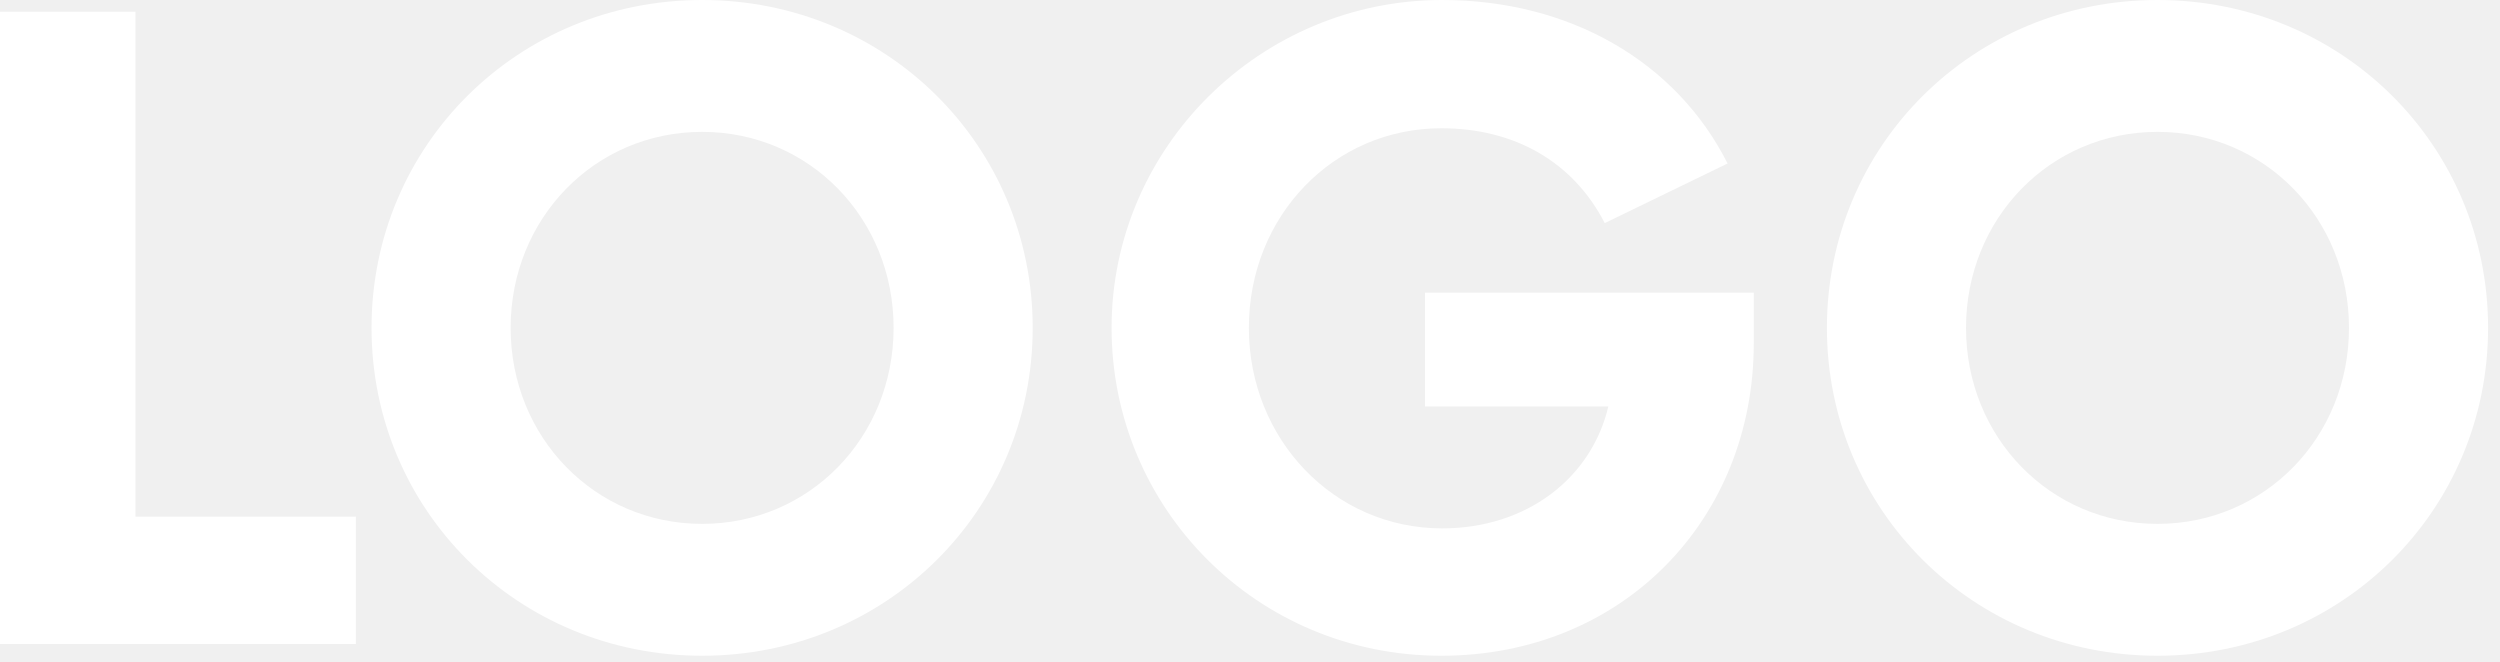
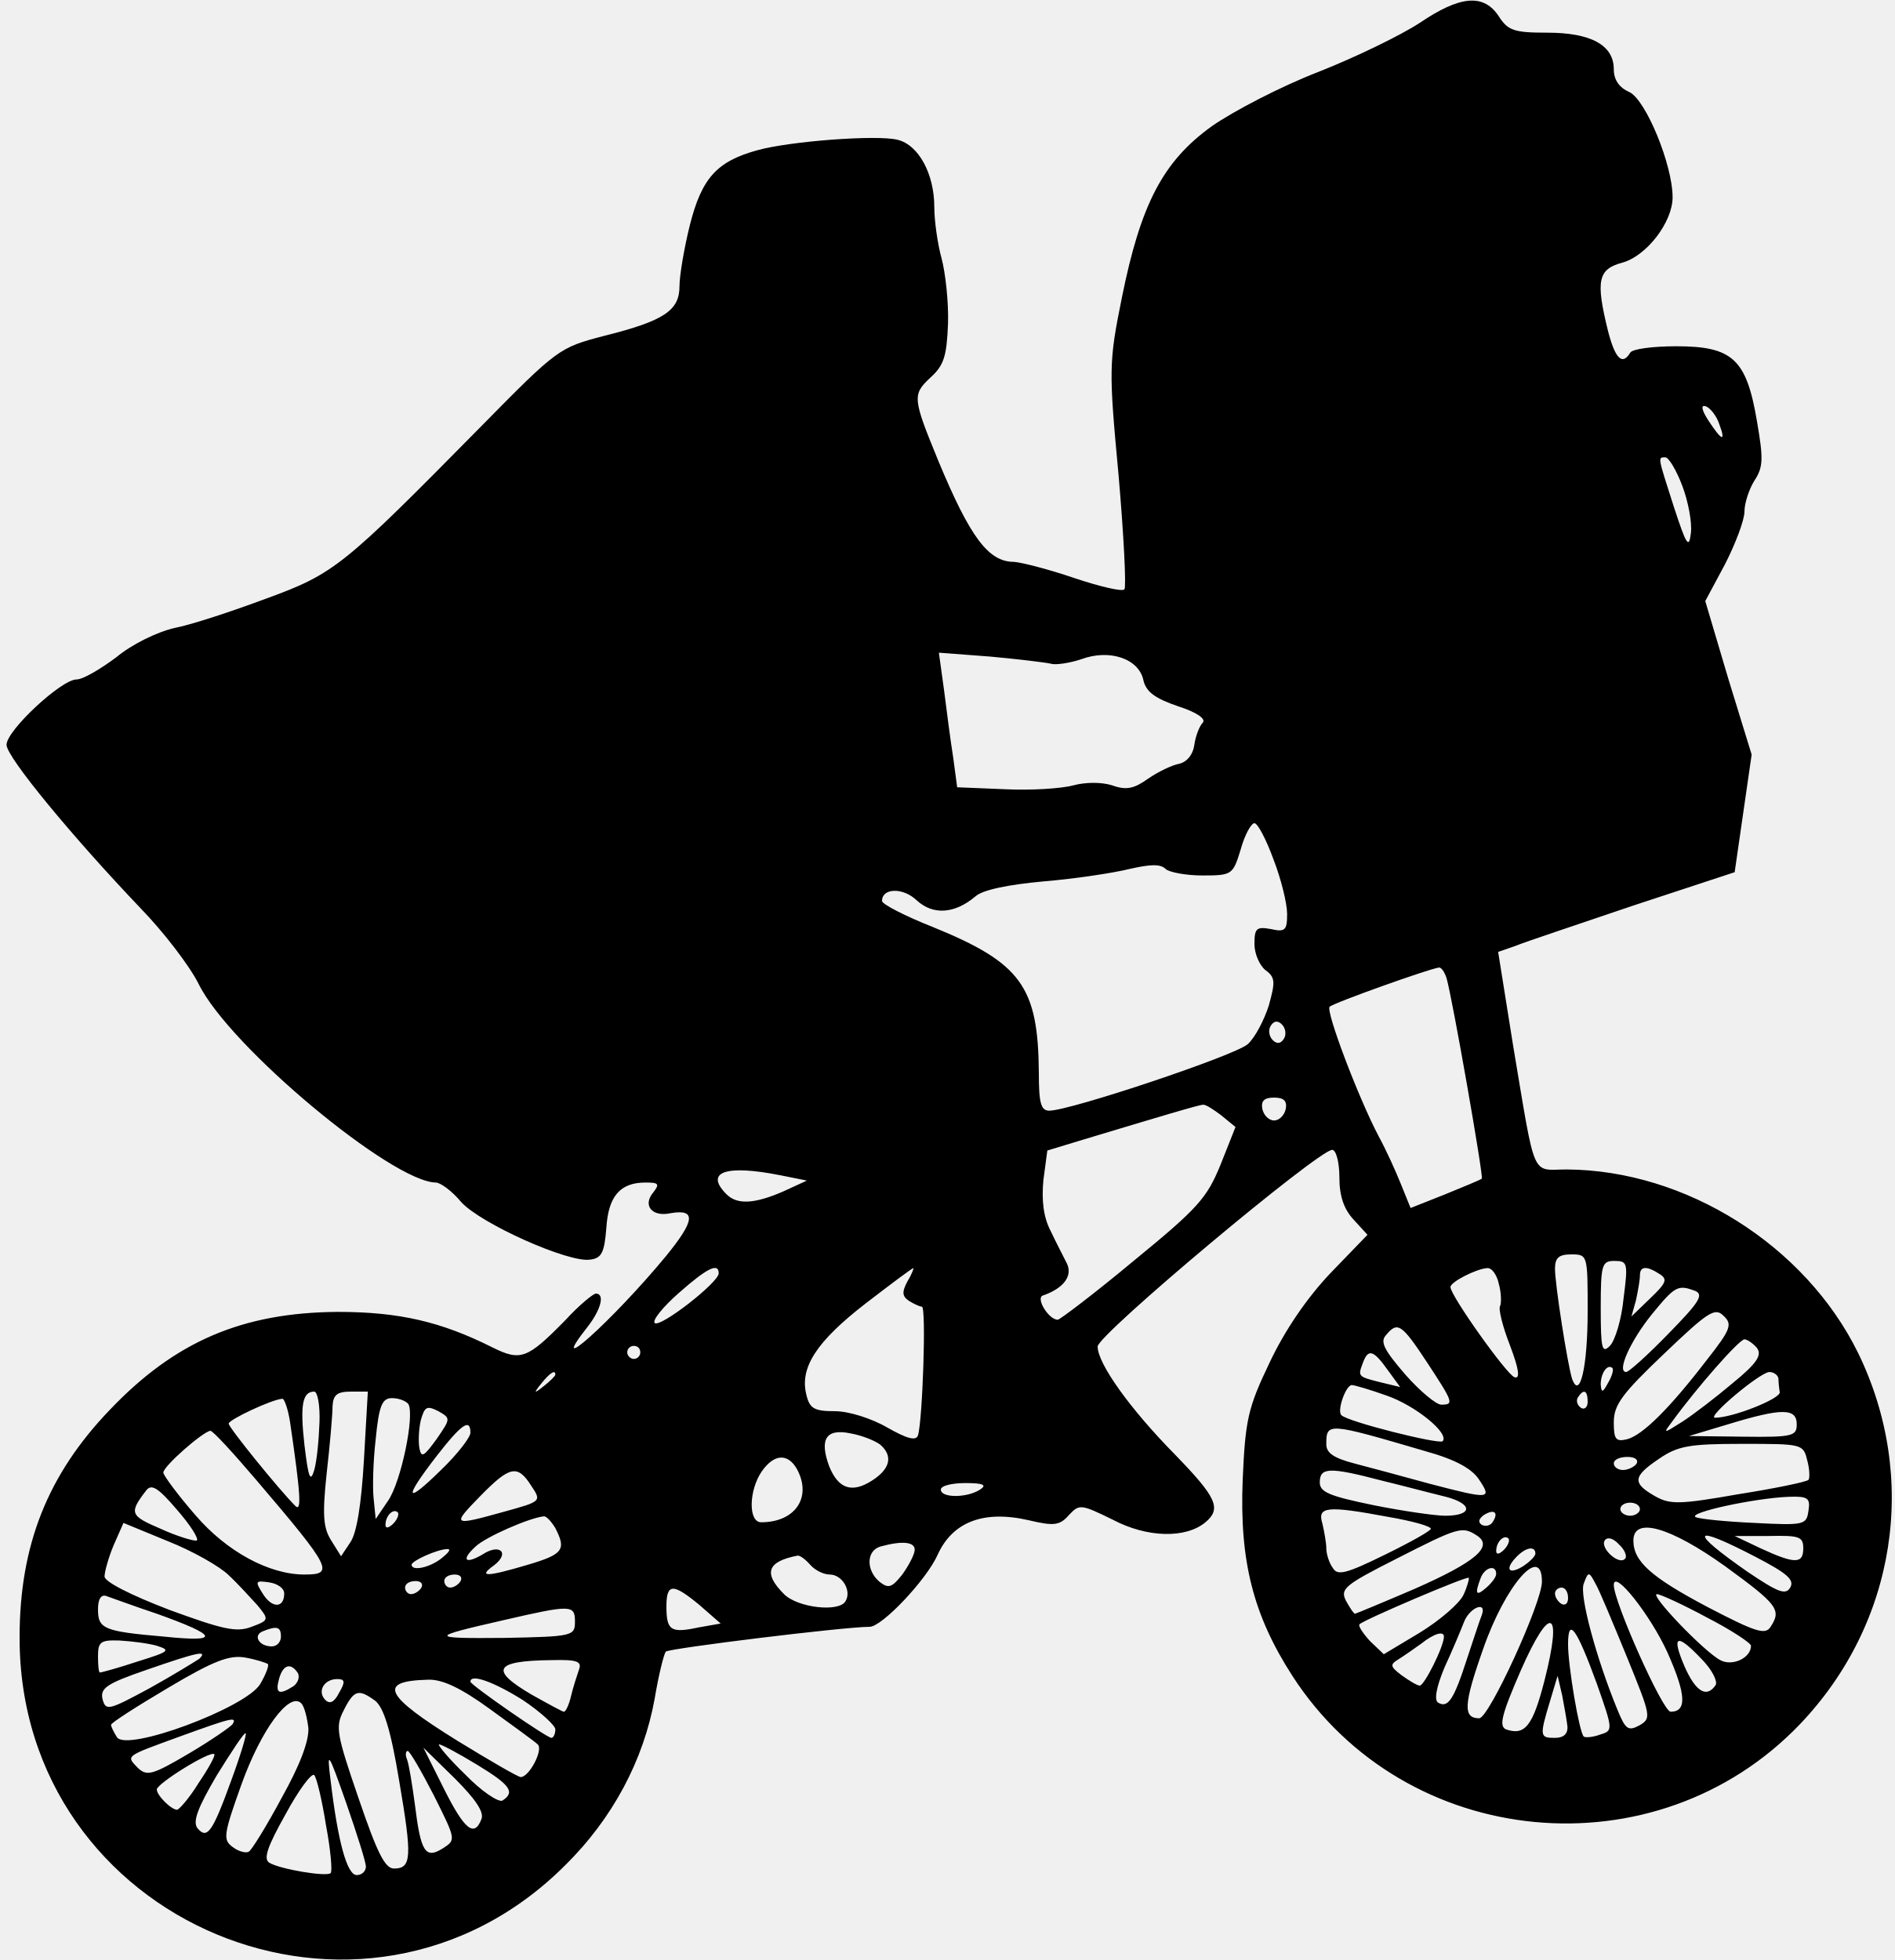
- <svg xmlns="http://www.w3.org/2000/svg" width="155" height="41" viewBox="0 0 155 41" fill="none">
-   <path d="M0 0.728V39.928H22.064V32.032H8.4V0.728H0Z" fill="white" />
-   <path d="M64.027 20.328C64.027 9.016 54.955 0 43.531 0C32.107 0 23.035 9.016 23.035 20.328C23.035 31.64 32.107 40.656 43.531 40.656C54.955 40.656 64.027 31.64 64.027 20.328ZM55.403 20.328C55.403 27.104 50.195 32.48 43.531 32.48C36.867 32.48 31.659 27.104 31.659 20.328C31.659 13.552 36.867 8.176 43.531 8.176C50.195 8.176 55.403 13.552 55.403 20.328Z" fill="white" />
-   <path d="M107.11 10.136C103.918 3.808 97.31 0 89.414 0C78.158 0 68.918 9.128 68.918 20.328C68.918 31.528 77.934 40.656 89.358 40.656C100.558 40.656 108.734 32.256 108.734 21.28V18.144H88.35V25.2H99.718C98.654 29.68 94.622 32.76 89.414 32.76C82.694 32.76 77.43 27.216 77.43 20.328C77.43 13.384 82.694 7.952 89.358 7.952C93.894 7.952 97.534 10.024 99.494 13.832L107.11 10.136Z" fill="white" />
-   <path d="M154.261 20.328C154.261 9.016 145.189 0 133.765 0C122.341 0 113.269 9.016 113.269 20.328C113.269 31.64 122.341 40.656 133.765 40.656C145.189 40.656 154.261 31.64 154.261 20.328ZM145.637 20.328C145.637 27.104 140.429 32.48 133.765 32.48C127.101 32.48 121.893 27.104 121.893 20.328C121.893 13.552 127.101 8.176 133.765 8.176C140.429 8.176 145.637 13.552 145.637 20.328Z" fill="white" />
+ <svg xmlns="http://www.w3.org/2000/svg" version="1.0" width="290pt" height="300pt" viewBox="0 0 290 300" preserveAspectRatio="xMidYMid meet">
+   <g transform="translate(0,300) scale(0.1,-0.1)" fill="#000000" stroke="none">
+     <path d="M2173 2965 c-29 -19 -99 -53 -155 -75 -57 -22 -130 -60 -163 -83 -75 -54 -109 -119 -138 -263 -20 -99 -20 -110 -5 -271 8 -92 12 -171 9 -175 -3 -4 -37 4 -76 17 -38 13 -80 24 -93 25 -39 0 -67 37 -116 155 -39 95 -40 101 -12 127 21 19 25 33 27 83 1 33 -4 78 -10 100 -6 22 -11 57 -11 78 0 51 -24 95 -56 103 -31 8 -165 -2 -215 -16 -62 -17 -85 -43 -103 -114 -9 -36 -16 -78 -16 -94 0 -37 -23 -53 -115 -76 -69 -18 -71 -19 -190 -140 -210 -213 -223 -224 -327 -262 -51 -19 -114 -40 -140 -45 -27 -6 -66 -25 -90 -45 -24 -18 -51 -34 -61 -34 -23 0 -107 -78 -107 -100 0 -19 102 -142 205 -250 35 -36 75 -88 89 -116 47 -96 296 -303 363 -304 7 0 25 -13 39 -30 30 -33 164 -93 197 -88 18 2 22 11 25 48 3 49 21 70 60 70 20 0 22 -2 12 -15 -17 -20 -2 -38 26 -32 40 7 38 -11 -7 -66 -81 -98 -187 -193 -119 -107 20 26 26 50 12 50 -4 0 -26 -18 -47 -41 -58 -59 -68 -63 -112 -41 -78 39 -142 54 -236 54 -146 -1 -249 -45 -349 -150 -95 -99 -138 -207 -138 -348 -1 -438 526 -658 835 -349 73 72 120 161 137 255 6 36 14 68 17 72 5 5 273 38 312 38 19 0 87 72 104 110 23 51 71 69 140 53 38 -9 47 -8 61 8 16 17 18 17 67 -7 53 -28 112 -29 142 -4 25 21 17 38 -46 103 -70 71 -119 140 -119 166 0 18 338 301 359 301 6 0 11 -19 11 -42 0 -29 7 -49 22 -65 l21 -23 -57 -59 c-36 -38 -70 -88 -93 -137 -33 -69 -37 -87 -41 -179 -5 -124 16 -207 76 -300 173 -268 557 -304 777 -74 147 154 182 377 89 568 -81 165 -264 280 -446 281 -55 0 -47 -19 -82 189 l-23 144 26 9 c14 6 96 33 181 62 l155 51 13 90 13 90 -36 117 -35 118 30 56 c16 31 30 68 30 81 0 13 7 34 15 47 14 21 14 34 4 92 -16 94 -37 114 -123 114 -36 0 -68 -4 -71 -10 -12 -20 -23 -9 -34 34 -19 77 -15 94 22 104 37 10 77 62 77 100 0 50 -41 149 -66 161 -16 7 -24 19 -24 35 0 37 -35 56 -102 56 -50 0 -60 3 -74 25 -23 35 -59 32 -121 -10z m458 -613 c11 -29 5 -28 -16 4 -11 17 -12 25 -4 22 6 -2 16 -14 20 -26z m-56 -96 c9 -24 15 -56 13 -72 -3 -25 -7 -18 -26 40 -25 78 -25 76 -13 76 5 0 17 -20 26 -44z m-966 -272 c7 -2 28 1 46 7 43 16 88 1 95 -32 4 -18 18 -28 53 -40 28 -9 43 -19 38 -25 -5 -5 -11 -20 -13 -34 -2 -15 -11 -26 -23 -29 -11 -2 -32 -12 -48 -23 -21 -15 -33 -18 -55 -10 -16 5 -40 5 -59 0 -18 -5 -65 -8 -105 -6 l-73 3 -6 45 c-4 25 -10 71 -14 103 l-8 58 79 -6 c43 -4 85 -9 93 -11z m340 -299 c12 -31 21 -68 21 -84 0 -25 -3 -28 -25 -23 -22 4 -25 1 -25 -23 0 -15 8 -33 17 -40 15 -11 15 -18 5 -54 -7 -22 -21 -49 -32 -59 -18 -17 -272 -102 -304 -102 -13 0 -16 12 -16 58 -1 132 -27 168 -162 223 -43 17 -78 35 -78 40 0 20 32 21 53 1 25 -23 58 -21 90 6 11 10 50 18 105 23 48 4 107 13 131 19 31 7 47 8 55 0 5 -5 31 -10 56 -10 46 0 47 1 59 40 6 22 16 40 21 40 5 0 18 -25 29 -55z m265 -182 c9 -31 57 -305 54 -307 -2 -2 -27 -12 -56 -24 l-53 -21 -15 37 c-8 20 -23 53 -34 73 -31 59 -81 191 -75 198 6 6 152 58 167 60 4 1 9 -7 12 -16z m-249 -93 c-5 -8 -11 -8 -17 -2 -6 6 -7 16 -3 22 5 8 11 8 17 2 6 -6 7 -16 3 -22z m3 -107 c-2 -10 -10 -18 -18 -18 -8 0 -16 8 -18 18 -2 12 3 17 18 17 15 0 20 -5 18 -17z m-99 -10 l22 -18 -23 -58 c-21 -51 -34 -66 -133 -147 -60 -50 -113 -90 -116 -90 -14 0 -34 33 -23 37 32 11 46 30 37 49 -5 10 -17 33 -25 50 -11 21 -14 47 -11 78 l6 45 56 17 c113 34 176 53 182 53 4 1 16 -7 28 -16z m-674 -92 l40 -8 -37 -17 c-44 -19 -70 -20 -86 -4 -34 34 -2 46 83 29z m1235 -208 c0 -85 -12 -137 -24 -103 -7 23 -26 144 -26 168 0 17 6 22 25 22 25 0 25 -1 25 -87z m55 20 c-3 -32 -13 -65 -21 -73 -12 -12 -14 -5 -14 58 0 67 2 72 21 72 20 0 21 -3 14 -57z m-1385 38 c0 -14 -90 -84 -98 -76 -4 4 13 25 37 46 43 38 61 47 61 30z m289 -12 c-9 -17 -8 -23 2 -30 8 -5 17 -9 20 -9 7 0 1 -175 -6 -197 -3 -9 -17 -5 -47 12 -24 14 -59 25 -80 25 -32 0 -39 4 -44 26 -10 41 16 81 91 139 39 30 71 54 73 54 1 1 -2 -9 -9 -20z m905 -4 c4 -14 4 -30 2 -34 -3 -4 4 -32 15 -60 14 -37 16 -52 7 -49 -12 4 -98 125 -98 138 0 8 40 28 56 29 7 1 15 -10 18 -24z m246 15 c13 -8 10 -14 -14 -37 l-29 -28 7 25 c3 14 6 31 6 38 0 14 10 15 30 2z m55 -26 c13 -6 5 -18 -41 -65 -32 -33 -61 -59 -65 -59 -15 0 6 47 39 88 36 44 40 46 67 36z m17 -106 c-56 -73 -98 -115 -122 -121 -17 -4 -20 0 -20 26 0 27 13 44 77 105 68 65 78 71 91 58 14 -13 11 -21 -26 -68z m-428 -3 c40 -61 42 -65 22 -65 -8 0 -33 21 -55 46 -32 37 -39 50 -30 60 18 22 24 18 63 -41z m505 22 c8 -11 1 -23 -37 -54 -26 -22 -60 -48 -77 -59 -30 -19 -30 -19 -15 1 37 51 102 125 110 125 4 0 13 -6 19 -13z m-1709 -7 c0 -5 -4 -10 -10 -10 -5 0 -10 5 -10 10 0 6 5 10 10 10 6 0 10 -4 10 -10z m1144 -27 l19 -26 -29 7 c-36 9 -36 9 -28 30 8 22 16 20 38 -11z m337 -20 c-8 -15 -10 -15 -11 -2 0 17 10 32 18 25 2 -3 -1 -13 -7 -23z m-1611 13 c0 -2 -8 -10 -17 -17 -16 -13 -17 -12 -4 4 13 16 21 21 21 13z m1872 -6 c0 -5 1 -15 2 -21 1 -10 -72 -39 -99 -39 -14 0 68 69 83 70 6 0 13 -4 14 -10z m-600 -26 c44 -15 97 -58 86 -70 -6 -5 -146 30 -155 40 -7 7 7 46 16 46 4 0 28 -7 53 -16z m-1633 -41 c-1 -27 -4 -59 -8 -73 -6 -20 -9 -12 -15 38 -7 62 -3 82 15 82 5 0 9 -21 8 -47z m68 -58 c-4 -68 -11 -112 -21 -126 l-14 -21 -15 24 c-12 19 -14 38 -7 103 5 44 9 90 9 103 1 17 7 22 28 22 l26 0 -6 -105z m1873 89 c0 -8 -5 -12 -10 -9 -6 4 -8 11 -5 16 9 14 15 11 15 -7z m-1986 -31 c16 -109 18 -138 8 -128 -25 25 -102 120 -102 126 0 6 66 37 82 38 3 1 9 -16 12 -36z m181 28 c10 -17 -11 -119 -31 -148 l-19 -28 -3 30 c-2 16 -1 58 3 92 5 52 10 63 25 63 10 0 21 -4 25 -9z m43 -54 c-19 -26 -23 -29 -26 -14 -2 10 -1 30 2 43 6 21 9 23 27 14 19 -11 19 -11 -3 -43z m2082 23 c0 -18 -6 -20 -82 -19 l-83 1 60 18 c82 25 105 25 105 0z m-2030 -13 c0 -7 -20 -33 -45 -57 -55 -54 -58 -45 -7 21 38 49 52 59 52 36z m1461 -28 c47 -13 72 -27 83 -44 20 -30 16 -30 -76 -6 -40 11 -92 25 -115 31 -31 8 -43 16 -43 29 0 34 1 34 151 -10z m-1789 -44 c116 -136 120 -145 74 -145 -54 0 -119 35 -167 91 -27 31 -49 61 -49 65 0 10 61 63 72 64 4 0 35 -34 70 -75z m955 54 c20 -17 16 -37 -12 -55 -31 -20 -52 -13 -66 22 -15 41 -5 58 33 50 17 -3 37 -11 45 -17z m1419 -24 c4 -14 4 -28 2 -30 -2 -3 -50 -13 -107 -22 -91 -16 -105 -16 -128 -3 -35 20 -34 30 6 57 29 20 47 23 127 23 92 0 94 0 100 -25z m-1546 -14 c23 -43 -3 -81 -55 -81 -20 0 -19 49 1 78 19 27 40 28 54 3z m1285 9 c-3 -5 -13 -10 -21 -10 -8 0 -14 5 -14 10 0 6 9 10 21 10 11 0 17 -4 14 -10z m-1692 -34 c16 -24 16 -24 -42 -40 -79 -22 -80 -21 -36 24 45 46 57 49 78 16z m1301 8 c33 -8 78 -20 99 -25 42 -11 41 -29 -1 -29 -15 0 -64 7 -109 16 -68 14 -83 20 -83 35 0 23 14 24 94 3z m-1813 -92 c-4 -1 -29 6 -55 18 -47 20 -49 24 -22 59 8 10 18 4 47 -30 21 -24 34 -45 30 -47z m1199 78 c-20 -13 -60 -13 -60 0 0 6 17 10 38 10 27 0 33 -3 22 -10z m1268 -32 c-3 -22 -6 -23 -83 -19 -44 2 -84 6 -90 9 -11 7 91 29 143 31 29 1 33 -2 30 -21z m-258 2 c0 -5 -7 -10 -15 -10 -8 0 -15 5 -15 10 0 6 7 10 15 10 8 0 15 -4 15 -10z m-1908 -22 c-7 -7 -12 -8 -12 -2 0 14 12 26 19 19 2 -3 -1 -11 -7 -17z m1524 10 c35 -6 64 -14 64 -18 0 -3 -32 -21 -71 -40 -59 -29 -72 -32 -79 -20 -6 8 -10 22 -10 30 0 8 -3 25 -6 38 -8 26 6 28 102 10z m159 -7 c-3 -6 -11 -8 -17 -5 -6 4 -5 9 3 15 16 10 23 4 14 -10z m-1435 -10 c17 -33 12 -40 -42 -56 -64 -19 -77 -19 -52 -1 25 19 9 34 -17 17 -27 -16 -34 -9 -11 12 16 15 83 44 104 46 4 1 12 -8 18 -18z m-500 -72 c14 -13 33 -34 44 -46 18 -22 18 -23 -9 -33 -23 -9 -44 -4 -126 26 -60 23 -99 43 -99 51 0 7 6 29 14 48 l15 34 68 -28 c38 -15 80 -39 93 -52z m1910 61 c27 -17 -2 -41 -95 -82 -49 -21 -90 -38 -91 -38 -2 0 -8 9 -14 20 -9 18 -2 24 77 64 96 49 101 50 123 36z m380 -47 c81 -59 87 -67 70 -93 -8 -13 -23 -8 -96 30 -87 46 -114 70 -114 102 0 37 56 21 140 -39z m-338 25 c-7 -7 -12 -8 -12 -2 0 14 12 26 19 19 2 -3 -1 -11 -7 -17z m185 -14 c-9 -10 -38 16 -31 28 4 6 13 4 22 -6 9 -8 13 -19 9 -22z m200 3 c48 -25 60 -35 53 -47 -7 -12 -19 -7 -65 24 -92 64 -86 74 12 23z m73 13 c0 -24 -13 -24 -65 0 l-40 19 53 0 c46 1 52 -1 52 -19z m-1360 -2 c0 -7 -9 -24 -19 -38 -16 -20 -21 -22 -35 -11 -21 18 -20 48 2 54 33 9 52 7 52 -5z m-724 -13 c-19 -15 -46 -20 -46 -10 0 6 40 24 55 24 6 0 1 -6 -9 -14z m1674 7 c0 -4 -9 -13 -20 -20 -22 -13 -27 -3 -8 16 14 14 28 16 28 4z m-1110 -17 c7 -8 20 -15 30 -15 19 0 34 -25 24 -41 -10 -17 -73 -10 -94 11 -32 32 -26 50 21 59 4 0 12 -6 19 -14z m1050 -14 c0 -5 -7 -14 -15 -21 -16 -14 -18 -10 -9 14 6 17 24 22 24 7z m70 -12 c0 -32 -81 -209 -96 -209 -25 0 -24 21 6 106 34 98 90 162 90 103z m-1655 1 c-3 -5 -10 -10 -16 -10 -5 0 -9 5 -9 10 0 6 7 10 16 10 8 0 12 -4 9 -10z m1535 -21 c-6 -13 -36 -39 -67 -58 l-55 -33 -21 20 c-11 12 -19 24 -16 26 7 7 164 74 167 71 1 -1 -2 -13 -8 -26z m250 -95 c37 -91 38 -94 19 -105 -17 -9 -21 -6 -33 23 -33 80 -59 177 -52 194 7 19 8 19 18 0 6 -10 27 -61 48 -112z m-2055 97 c0 -23 -19 -23 -33 0 -12 19 -11 20 10 17 13 -2 23 -9 23 -17z m210 9 c-3 -5 -10 -10 -16 -10 -5 0 -9 5 -9 10 0 6 7 10 16 10 8 0 12 -4 9 -10z m1907 -99 c29 -65 30 -91 5 -91 -12 0 -87 168 -87 194 0 25 56 -46 82 -103z m-1481 72 l32 -28 -34 -6 c-42 -9 -49 -5 -49 32 0 36 10 36 51 2z m1329 11 c0 -8 -4 -12 -10 -9 -5 3 -10 10 -10 16 0 5 5 9 10 9 6 0 10 -7 10 -16z m-2160 -24 c95 -34 98 -44 11 -35 -93 8 -101 12 -101 42 0 16 5 23 13 20 6 -2 41 -15 77 -27z m2373 -6 c37 -19 67 -39 67 -43 0 -19 -29 -32 -47 -22 -25 13 -109 101 -97 101 5 0 40 -16 77 -36z m-1733 -6 c0 -22 -3 -23 -108 -25 -116 -1 -116 1 -2 27 104 24 110 24 110 -2z m1388 10 c-3 -7 -13 -38 -23 -68 -20 -62 -29 -75 -44 -66 -6 4 -3 23 10 54 12 26 25 57 30 70 9 22 35 32 27 10z m96 -100 c-18 -70 -30 -85 -59 -75 -11 5 -7 22 23 91 45 102 64 94 36 -16z m-1934 67 c0 -8 -6 -15 -14 -15 -20 0 -29 17 -14 23 22 9 28 7 28 -8z m2014 -72 c25 -71 25 -72 5 -78 -11 -4 -22 -5 -25 -3 -7 7 -24 108 -24 141 0 43 13 25 44 -60z m-234 72 c0 -15 -30 -75 -37 -75 -4 0 -17 8 -28 16 -17 13 -18 16 -5 24 8 5 24 16 35 24 20 16 35 20 35 11z m-1970 -14 c22 -7 19 -9 -29 -24 -30 -10 -56 -17 -58 -17 -2 0 -3 11 -3 25 0 22 4 25 33 24 17 -1 43 -4 57 -8z m2364 -20 c16 -16 25 -34 22 -40 -14 -21 -31 -10 -48 29 -20 47 -12 51 26 11z m-2299 0 c-6 -4 -40 -25 -76 -45 -63 -34 -67 -35 -72 -17 -4 17 6 24 67 45 78 27 95 31 81 17z m105 -8 c2 -2 -3 -16 -12 -31 -22 -36 -204 -104 -219 -81 -5 8 -9 16 -9 19 0 3 39 28 88 57 69 41 93 50 117 46 17 -3 32 -8 35 -10z m476 -9 c-3 -9 -9 -27 -12 -40 -3 -13 -8 -24 -11 -24 -2 0 -24 12 -49 26 -65 38 -58 52 30 53 40 1 47 -2 42 -15z m-430 -5 c3 -6 0 -15 -7 -20 -22 -14 -28 -11 -22 11 6 22 18 26 29 9z m63 -30 c-7 -14 -14 -18 -21 -11 -13 13 -2 32 18 32 12 0 13 -4 3 -21z m231 -25 c36 -26 69 -50 73 -54 9 -8 -13 -50 -26 -50 -4 0 -47 25 -96 55 -113 70 -124 92 -46 94 22 1 51 -13 95 -45z m50 14 c27 -18 50 -39 50 -45 0 -7 -3 -13 -6 -13 -7 0 -124 81 -124 86 0 13 37 -1 80 -28z m1599 -40 c1 -12 -6 -18 -19 -18 -23 0 -24 2 -8 55 l12 40 7 -30 c3 -16 7 -38 8 -47z m-1825 39 c13 -10 24 -44 37 -123 20 -117 19 -134 -8 -134 -14 0 -26 25 -54 107 -34 99 -36 110 -23 135 16 32 23 33 48 15z m-102 -42 c1 -20 -13 -57 -41 -107 -23 -43 -46 -80 -50 -82 -4 -3 -16 0 -25 7 -15 11 -14 19 14 97 30 83 73 141 91 123 5 -5 9 -22 11 -38z m-116 6 c-3 -4 -33 -25 -67 -45 -56 -33 -64 -35 -78 -22 -18 19 -21 17 64 48 80 29 88 31 81 19z m-2 -86 c-29 -80 -37 -91 -52 -73 -7 10 0 30 30 81 23 37 42 66 44 64 2 -1 -8 -34 -22 -72z m376 24 c51 -31 59 -42 39 -55 -6 -3 -32 14 -57 40 -26 25 -43 46 -40 46 4 0 30 -14 58 -31z m-426 -28 c-14 -23 -30 -41 -33 -41 -9 0 -31 22 -31 31 0 9 82 60 88 54 2 -2 -9 -22 -24 -44z m256 -128 c0 -7 -6 -13 -14 -13 -15 0 -29 52 -40 145 -6 47 -4 45 24 -35 16 -46 30 -90 30 -97z m104 109 c34 -68 34 -68 14 -81 -27 -17 -34 -6 -43 67 -4 30 -9 61 -12 69 -3 7 -2 13 1 13 3 0 21 -31 40 -68z m73 -36 c-11 -29 -26 -17 -58 47 l-31 62 48 -47 c31 -31 45 -51 41 -62z m-238 -10 c7 -37 10 -71 7 -73 -6 -6 -78 6 -94 16 -9 6 -3 24 25 74 20 37 40 64 44 60 4 -5 12 -39 18 -77z" />
+   </g>
</svg>
